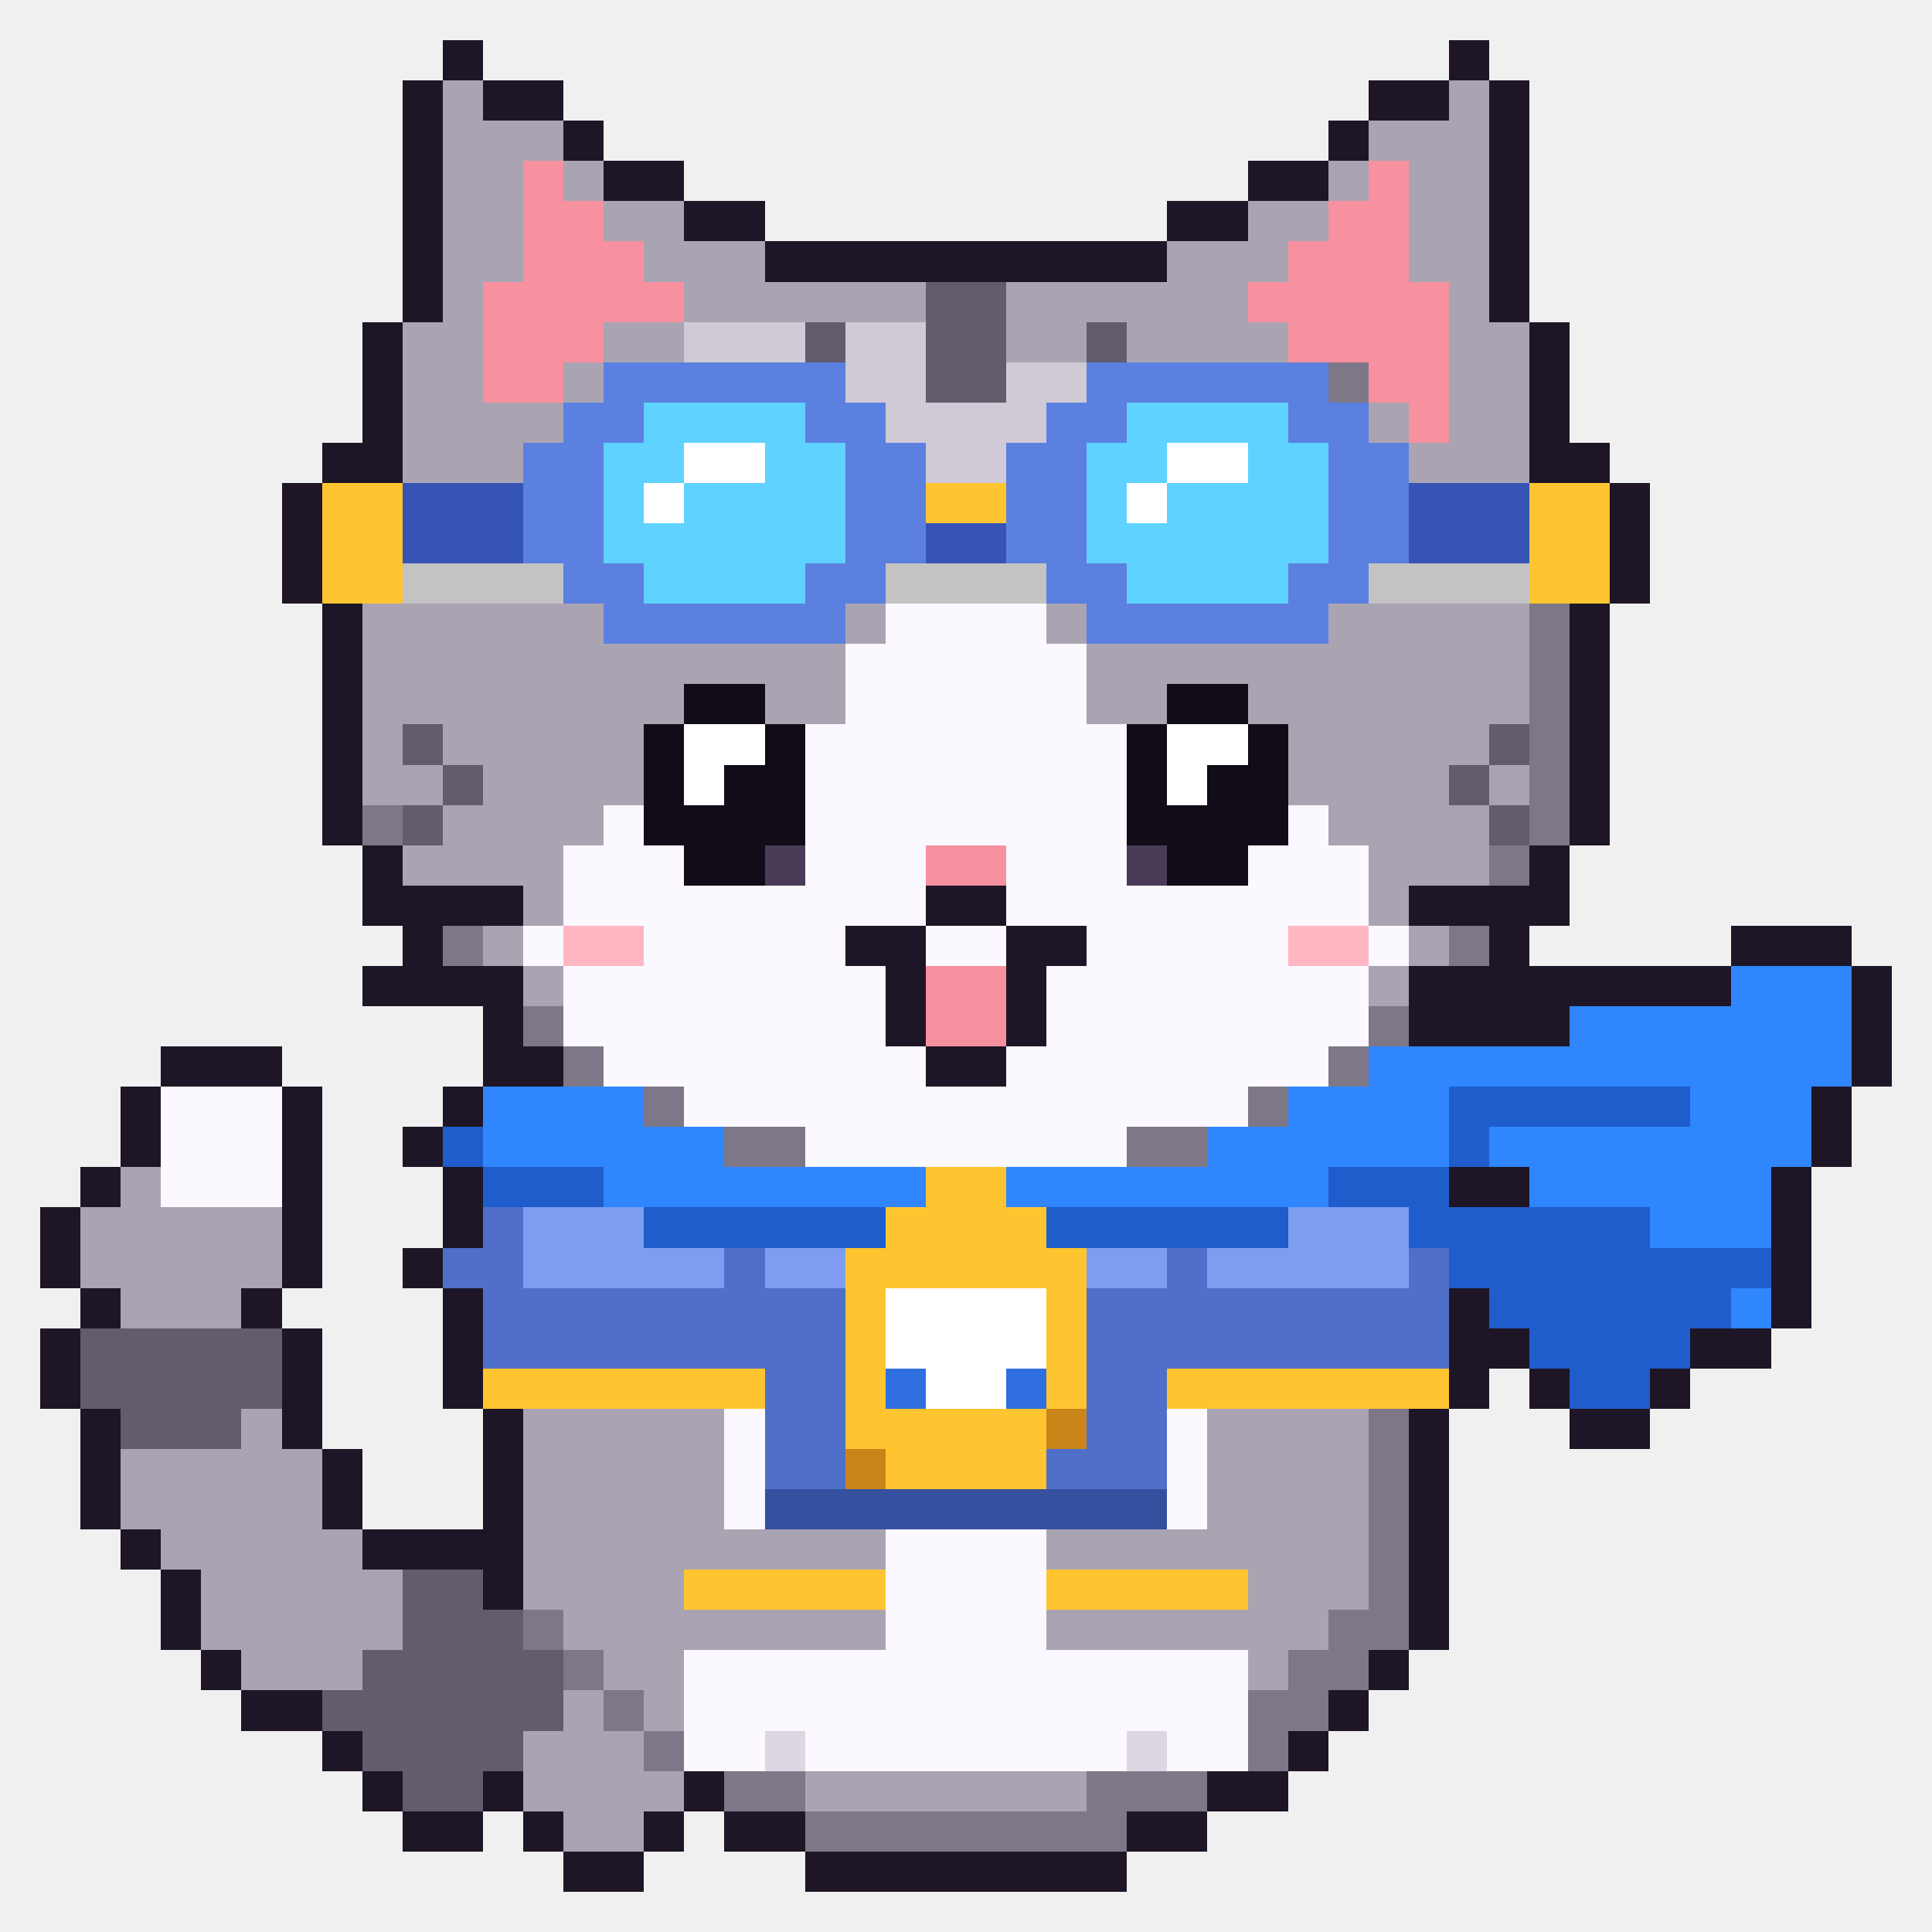
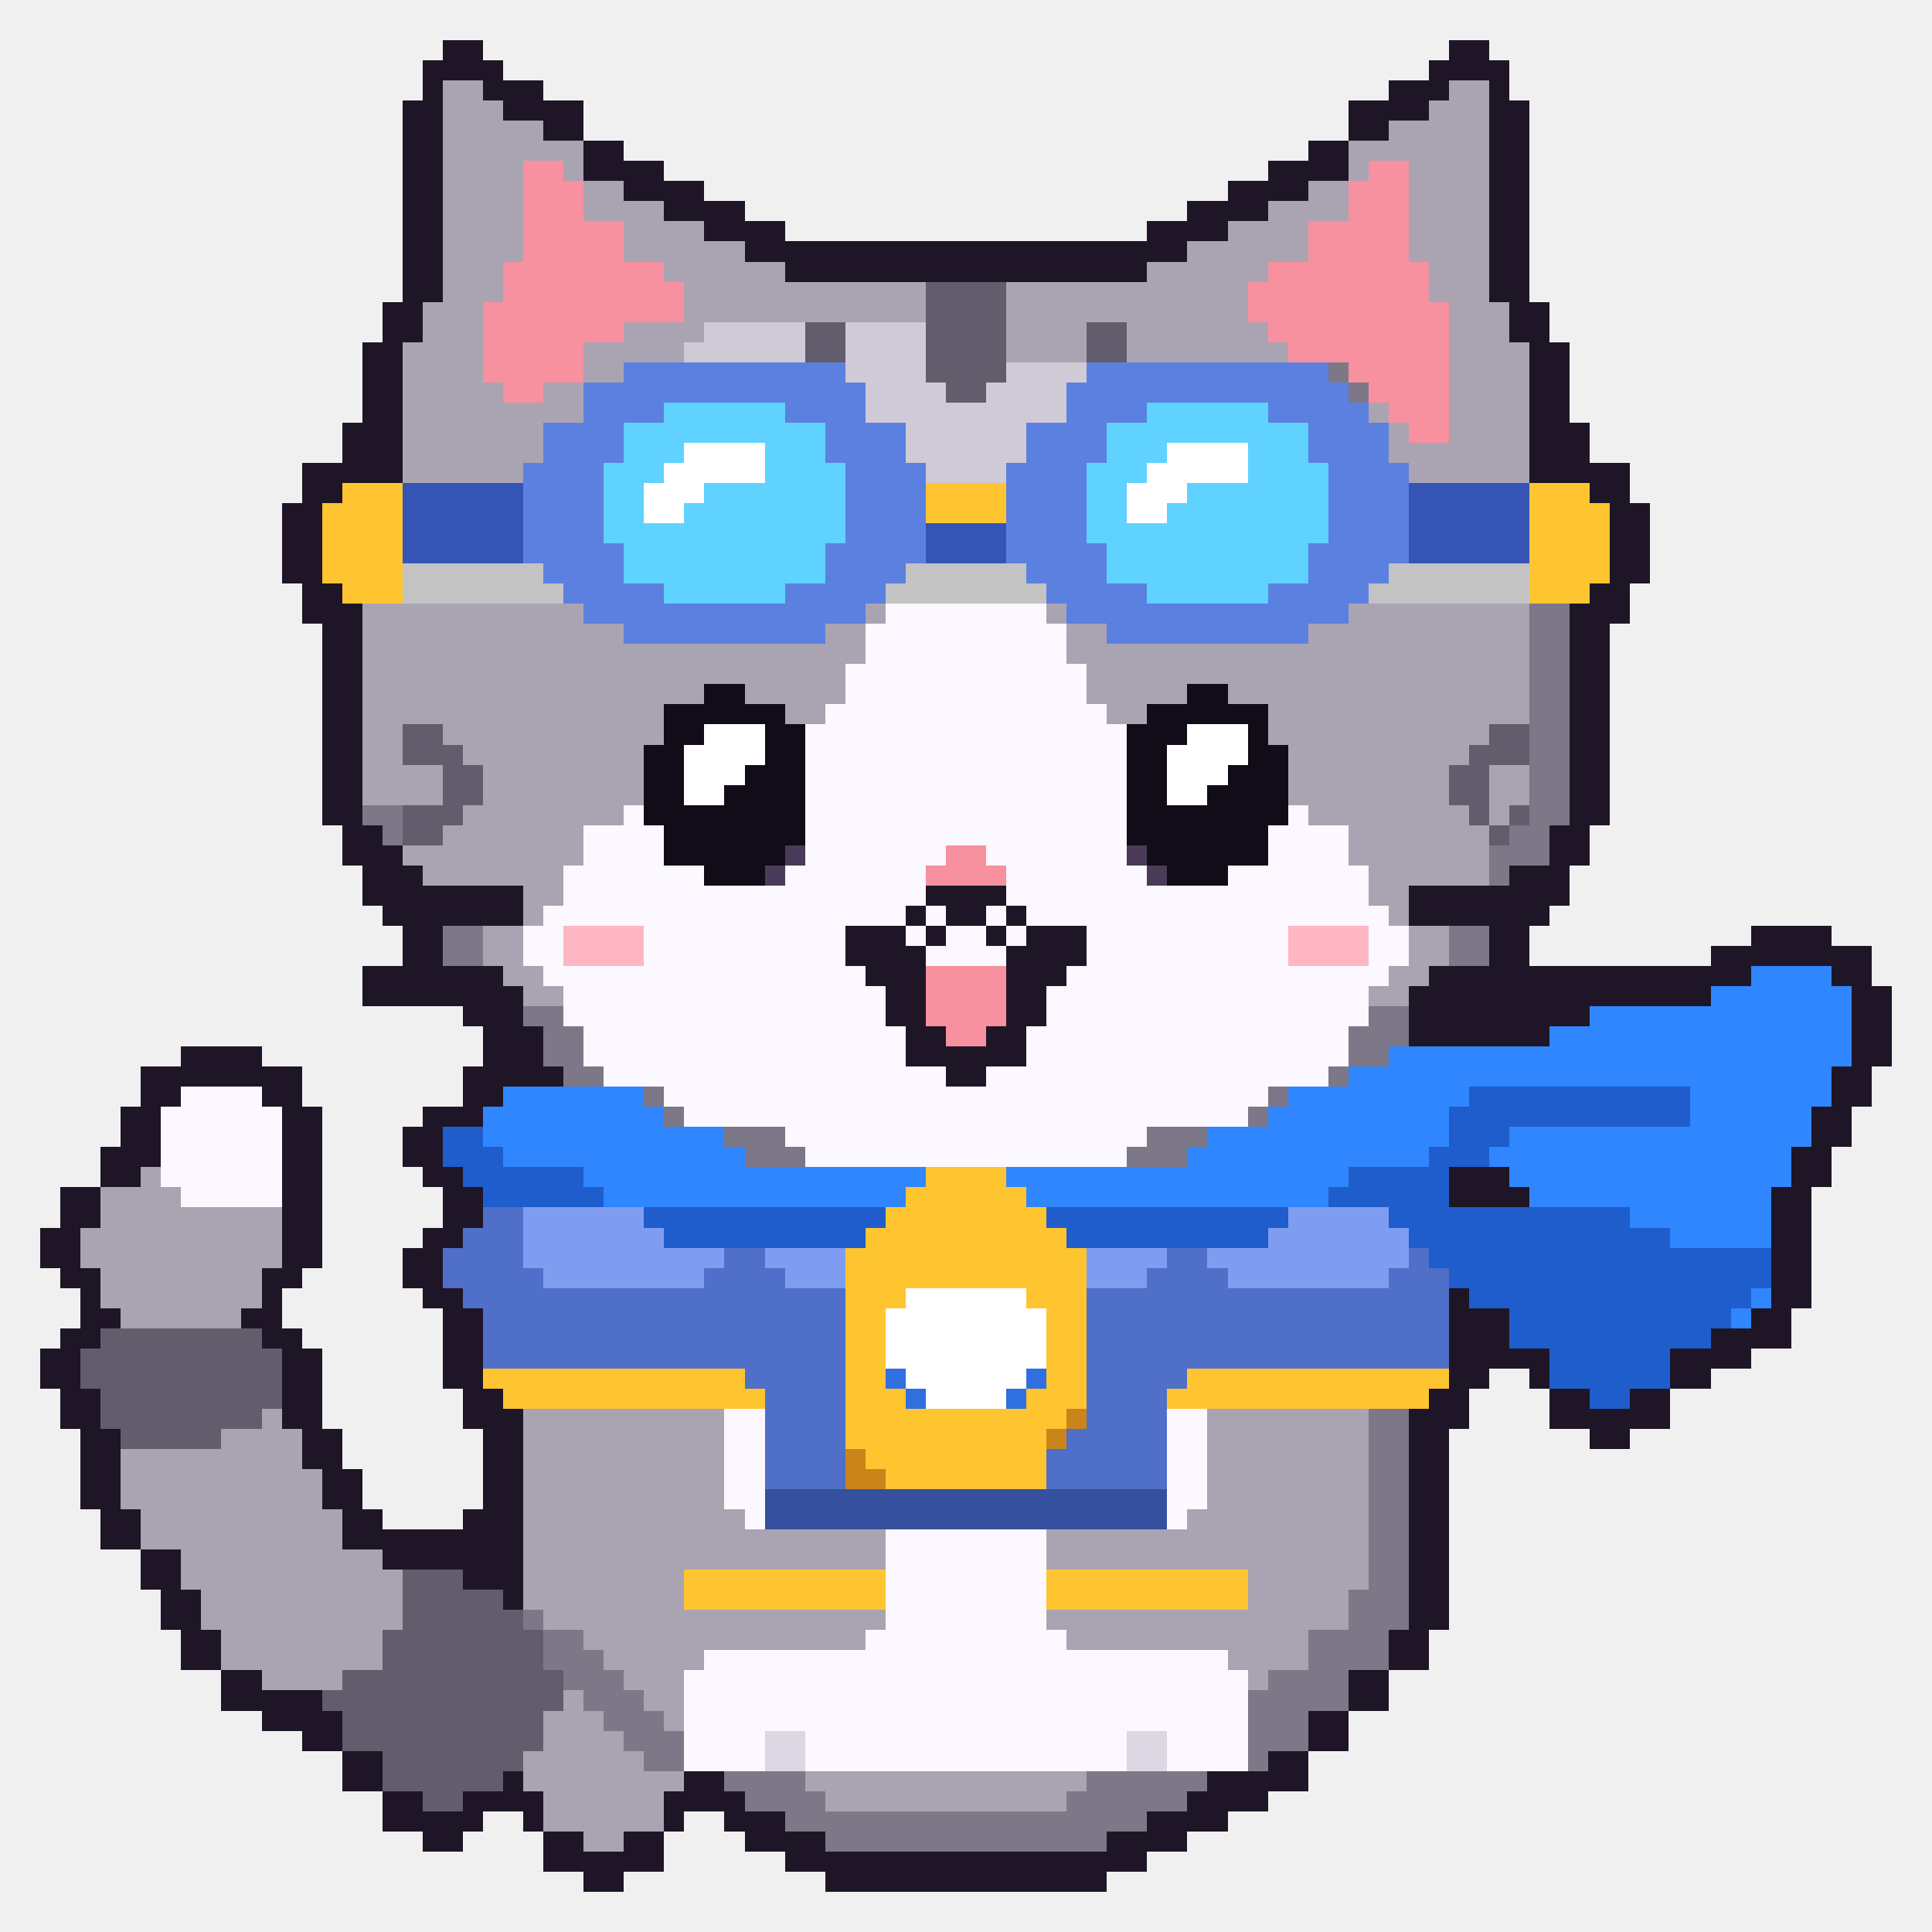
<svg xmlns="http://www.w3.org/2000/svg" width="96" height="96" viewBox="0 0 96 96" shape-rendering="crispEdges">
-   <path fill="#1e1626" d="M22 2h2v2h-2zM72 2h2v2h-2zM20 4h2v2h-2zM24 4h4v2h-4zM68 4h4v2h-4zM74 4h2v2h-2zM20 6h2v2h-2zM28 6h2v2h-2zM66 6h2v2h-2zM74 6h2v2h-2zM20 8h2v2h-2zM30 8h4v2h-4zM62 8h4v2h-4zM74 8h2v2h-2zM20 10h2v2h-2zM34 10h4v2h-4zM58 10h4v2h-4zM74 10h2v2h-2zM20 12h2v2h-2zM38 12h20v2h-20zM74 12h2v2h-2zM20 14h2v2h-2zM74 14h2v2h-2zM18 16h2v2h-2zM76 16h2v2h-2zM18 18h2v2h-2zM76 18h2v2h-2zM18 20h2v2h-2zM76 20h2v2h-2zM16 22h4v2h-4zM76 22h4v2h-4zM14 24h2v2h-2zM80 24h2v2h-2zM14 26h2v2h-2zM80 26h2v2h-2zM14 28h2v2h-2zM80 28h2v2h-2zM16 30h2v2h-2zM78 30h2v2h-2zM16 32h2v2h-2zM78 32h2v2h-2zM16 34h2v2h-2zM78 34h2v2h-2zM16 36h2v2h-2zM78 36h2v2h-2zM16 38h2v2h-2zM78 38h2v2h-2zM16 40h2v2h-2zM78 40h2v2h-2zM18 42h2v2h-2zM76 42h2v2h-2zM18 44h8v2h-8zM46 44h4v2h-4zM70 44h8v2h-8zM20 46h2v2h-2zM42 46h4v2h-4zM50 46h4v2h-4zM74 46h2v2h-2zM86 46h6v2h-6zM18 48h8v2h-8zM44 48h2v2h-2zM50 48h2v2h-2zM70 48h16v2h-16zM92 48h2v2h-2zM24 50h2v2h-2zM44 50h2v2h-2zM50 50h2v2h-2zM70 50h8v2h-8zM92 50h2v2h-2zM8 52h6v2h-6zM24 52h4v2h-4zM46 52h4v2h-4zM92 52h2v2h-2zM6 54h2v2h-2zM14 54h2v2h-2zM22 54h2v2h-2zM90 54h2v2h-2zM6 56h2v2h-2zM14 56h2v2h-2zM20 56h2v2h-2zM90 56h2v2h-2zM4 58h2v2h-2zM14 58h2v2h-2zM22 58h2v2h-2zM72 58h4v2h-4zM88 58h2v2h-2zM2 60h2v2h-2zM14 60h2v2h-2zM22 60h2v2h-2zM88 60h2v2h-2zM2 62h2v2h-2zM14 62h2v2h-2zM20 62h2v2h-2zM88 62h2v2h-2zM4 64h2v2h-2zM12 64h2v2h-2zM22 64h2v2h-2zM72 64h2v2h-2zM88 64h2v2h-2zM2 66h2v2h-2zM14 66h2v2h-2zM22 66h2v2h-2zM72 66h4v2h-4zM84 66h4v2h-4zM2 68h2v2h-2zM14 68h2v2h-2zM22 68h2v2h-2zM72 68h2v2h-2zM76 68h2v2h-2zM82 68h2v2h-2zM4 70h2v2h-2zM14 70h2v2h-2zM24 70h2v2h-2zM70 70h2v2h-2zM78 70h4v2h-4zM4 72h2v2h-2zM16 72h2v2h-2zM24 72h2v2h-2zM70 72h2v2h-2zM4 74h2v2h-2zM16 74h2v2h-2zM24 74h2v2h-2zM70 74h2v2h-2zM6 76h2v2h-2zM18 76h8v2h-8zM70 76h2v2h-2zM8 78h2v2h-2zM24 78h2v2h-2zM70 78h2v2h-2zM8 80h2v2h-2zM70 80h2v2h-2zM10 82h2v2h-2zM68 82h2v2h-2zM12 84h4v2h-4zM66 84h2v2h-2zM16 86h2v2h-2zM64 86h2v2h-2zM18 88h2v2h-2zM24 88h2v2h-2zM34 88h2v2h-2zM60 88h4v2h-4zM20 90h4v2h-4zM26 90h2v2h-2zM32 90h2v2h-2zM36 90h4v2h-4zM56 90h4v2h-4zM28 92h4v2h-4zM40 92h16v2h-16z" />
-   <path fill="#aaa4b2" d="M22 4h2v2h-2zM72 4h2v2h-2zM22 6h6v2h-6zM68 6h6v2h-6zM22 8h4v2h-4zM28 8h2v2h-2zM66 8h2v2h-2zM70 8h4v2h-4zM22 10h4v2h-4zM30 10h4v2h-4zM62 10h4v2h-4zM70 10h4v2h-4zM22 12h4v2h-4zM32 12h6v2h-6zM58 12h6v2h-6zM70 12h4v2h-4zM22 14h2v2h-2zM34 14h12v2h-12zM50 14h12v2h-12zM72 14h2v2h-2zM20 16h4v2h-4zM30 16h4v2h-4zM50 16h4v2h-4zM56 16h8v2h-8zM72 16h4v2h-4zM20 18h4v2h-4zM28 18h2v2h-2zM72 18h4v2h-4zM20 20h8v2h-8zM68 20h2v2h-2zM72 20h4v2h-4zM20 22h6v2h-6zM70 22h6v2h-6zM18 30h12v2h-12zM42 30h2v2h-2zM52 30h2v2h-2zM66 30h10v2h-10zM18 32h24v2h-24zM54 32h22v2h-22zM18 34h16v2h-16zM38 34h4v2h-4zM54 34h4v2h-4zM62 34h14v2h-14zM18 36h2v2h-2zM22 36h10v2h-10zM64 36h10v2h-10zM18 38h4v2h-4zM24 38h8v2h-8zM64 38h8v2h-8zM74 38h2v2h-2zM22 40h8v2h-8zM66 40h8v2h-8zM20 42h8v2h-8zM68 42h6v2h-6zM26 44h2v2h-2zM68 44h2v2h-2zM24 46h2v2h-2zM70 46h2v2h-2zM26 48h2v2h-2zM68 48h2v2h-2zM6 58h2v2h-2zM4 60h10v2h-10zM4 62h10v2h-10zM6 64h6v2h-6zM12 70h2v2h-2zM26 70h10v2h-10zM60 70h8v2h-8zM6 72h10v2h-10zM26 72h10v2h-10zM60 72h8v2h-8zM6 74h10v2h-10zM26 74h10v2h-10zM60 74h8v2h-8zM8 76h10v2h-10zM26 76h18v2h-18zM52 76h16v2h-16zM10 78h10v2h-10zM26 78h8v2h-8zM62 78h6v2h-6zM10 80h10v2h-10zM28 80h16v2h-16zM52 80h14v2h-14zM12 82h6v2h-6zM30 82h4v2h-4zM62 82h2v2h-2zM28 84h2v2h-2zM32 84h2v2h-2zM26 86h6v2h-6zM26 88h8v2h-8zM40 88h14v2h-14zM28 90h4v2h-4z" />
-   <path fill="#f7909f" d="M26 8h2v2h-2zM68 8h2v2h-2zM26 10h4v2h-4zM66 10h4v2h-4zM26 12h6v2h-6zM64 12h6v2h-6zM24 14h10v2h-10zM62 14h10v2h-10zM24 16h6v2h-6zM64 16h8v2h-8zM24 18h4v2h-4zM68 18h4v2h-4zM70 20h2v2h-2zM46 42h4v2h-4zM46 48h4v2h-4zM46 50h4v2h-4z" />
-   <path fill="#625c6c" d="M46 14h4v2h-4zM40 16h2v2h-2zM46 16h4v2h-4zM54 16h2v2h-2zM46 18h4v2h-4zM20 36h2v2h-2zM74 36h2v2h-2zM22 38h2v2h-2zM72 38h2v2h-2zM20 40h2v2h-2zM74 40h2v2h-2zM4 66h10v2h-10zM4 68h10v2h-10zM6 70h6v2h-6zM20 78h4v2h-4zM20 80h6v2h-6zM18 82h10v2h-10zM16 84h12v2h-12zM18 86h8v2h-8zM20 88h4v2h-4z" />
-   <path fill="#cfcad6" d="M34 16h6v2h-6zM42 16h4v2h-4zM42 18h4v2h-4zM50 18h4v2h-4zM44 20h8v2h-8zM46 22h4v2h-4z" />
-   <path fill="#5b80e0" d="M30 18h12v2h-12zM54 18h12v2h-12zM28 20h4v2h-4zM40 20h4v2h-4zM52 20h4v2h-4zM64 20h4v2h-4zM26 22h4v2h-4zM42 22h4v2h-4zM50 22h4v2h-4zM66 22h4v2h-4zM26 24h4v2h-4zM42 24h4v2h-4zM50 24h4v2h-4zM66 24h4v2h-4zM26 26h4v2h-4zM42 26h4v2h-4zM50 26h4v2h-4zM66 26h4v2h-4zM28 28h4v2h-4zM40 28h4v2h-4zM52 28h4v2h-4zM64 28h4v2h-4zM30 30h12v2h-12zM54 30h12v2h-12z" />
-   <path fill="#7d7787" d="M66 18h2v2h-2zM76 30h2v2h-2zM76 32h2v2h-2zM76 34h2v2h-2zM76 36h2v2h-2zM76 38h2v2h-2zM18 40h2v2h-2zM76 40h2v2h-2zM74 42h2v2h-2zM22 46h2v2h-2zM72 46h2v2h-2zM26 50h2v2h-2zM68 50h2v2h-2zM28 52h2v2h-2zM66 52h2v2h-2zM32 54h2v2h-2zM62 54h2v2h-2zM36 56h4v2h-4zM56 56h4v2h-4zM68 70h2v2h-2zM68 72h2v2h-2zM68 74h2v2h-2zM68 76h2v2h-2zM68 78h2v2h-2zM26 80h2v2h-2zM66 80h4v2h-4zM28 82h2v2h-2zM64 82h4v2h-4zM30 84h2v2h-2zM62 84h4v2h-4zM32 86h2v2h-2zM62 86h2v2h-2zM36 88h4v2h-4zM54 88h6v2h-6zM40 90h16v2h-16z" />
-   <path fill="#5fd2ff" d="M32 20h8v2h-8zM56 20h8v2h-8zM30 22h4v2h-4zM38 22h4v2h-4zM54 22h4v2h-4zM62 22h4v2h-4zM30 24h2v2h-2zM34 24h8v2h-8zM54 24h2v2h-2zM58 24h8v2h-8zM30 26h12v2h-12zM54 26h12v2h-12zM32 28h8v2h-8zM56 28h8v2h-8z" />
-   <path fill="#ffffff" d="M34 22h4v2h-4zM58 22h4v2h-4zM32 24h2v2h-2zM56 24h2v2h-2zM34 36h4v2h-4zM58 36h4v2h-4zM34 38h2v2h-2zM58 38h2v2h-2zM44 64h8v2h-8zM44 66h8v2h-8zM46 68h4v2h-4z" />
-   <path fill="#ffc531" d="M16 24h4v2h-4zM46 24h4v2h-4zM76 24h4v2h-4zM16 26h4v2h-4zM76 26h4v2h-4zM16 28h4v2h-4zM76 28h4v2h-4zM46 58h4v2h-4zM44 60h8v2h-8zM42 62h12v2h-12zM42 64h2v2h-2zM52 64h2v2h-2zM42 66h2v2h-2zM52 66h2v2h-2zM24 68h14v2h-14zM42 68h2v2h-2zM52 68h2v2h-2zM58 68h14v2h-14zM42 70h10v2h-10zM44 72h8v2h-8zM34 78h10v2h-10zM52 78h10v2h-10z" />
-   <path fill="#3554b5" d="M20 24h6v2h-6zM70 24h6v2h-6zM20 26h6v2h-6zM46 26h4v2h-4zM70 26h6v2h-6z" />
-   <path fill="#00000030" d="M20 28h8v2h-8zM44 28h8v2h-8zM68 28h8v2h-8z" />
-   <path fill="#fbf8ff" d="M44 30h8v2h-8zM42 32h12v2h-12zM42 34h12v2h-12zM40 36h16v2h-16zM40 38h16v2h-16zM30 40h2v2h-2zM40 40h16v2h-16zM64 40h2v2h-2zM28 42h6v2h-6zM40 42h6v2h-6zM50 42h6v2h-6zM62 42h6v2h-6zM28 44h18v2h-18zM50 44h18v2h-18zM26 46h2v2h-2zM32 46h10v2h-10zM46 46h4v2h-4zM54 46h10v2h-10zM68 46h2v2h-2zM28 48h16v2h-16zM52 48h16v2h-16zM28 50h16v2h-16zM52 50h16v2h-16zM30 52h16v2h-16zM50 52h16v2h-16zM8 54h6v2h-6zM34 54h28v2h-28zM8 56h6v2h-6zM40 56h16v2h-16zM8 58h6v2h-6zM36 70h2v2h-2zM58 70h2v2h-2zM36 72h2v2h-2zM58 72h2v2h-2zM36 74h2v2h-2zM58 74h2v2h-2zM44 76h8v2h-8zM44 78h8v2h-8zM44 80h8v2h-8zM34 82h28v2h-28zM34 84h28v2h-28zM34 86h4v2h-4zM40 86h16v2h-16zM58 86h4v2h-4z" />
-   <path fill="#120c18" d="M34 34h4v2h-4zM58 34h4v2h-4zM32 36h2v2h-2zM38 36h2v2h-2zM56 36h2v2h-2zM62 36h2v2h-2zM32 38h2v2h-2zM36 38h4v2h-4zM56 38h2v2h-2zM60 38h4v2h-4zM32 40h8v2h-8zM56 40h8v2h-8zM34 42h4v2h-4zM58 42h4v2h-4z" />
-   <path fill="#4a3b58" d="M38 42h2v2h-2zM56 42h2v2h-2z" />
-   <path fill="#ffb6c3" d="M28 46h4v2h-4zM64 46h4v2h-4z" />
-   <path fill="#2f86ff" d="M86 48h6v2h-6zM78 50h14v2h-14zM68 52h24v2h-24zM24 54h8v2h-8zM64 54h8v2h-8zM84 54h6v2h-6zM24 56h12v2h-12zM60 56h12v2h-12zM74 56h16v2h-16zM30 58h16v2h-16zM50 58h16v2h-16zM76 58h12v2h-12zM82 60h6v2h-6zM86 64h2v2h-2z" />
-   <path fill="#1f5ccc" d="M72 54h12v2h-12zM22 56h2v2h-2zM72 56h2v2h-2zM24 58h6v2h-6zM66 58h6v2h-6zM32 60h12v2h-12zM52 60h12v2h-12zM70 60h12v2h-12zM72 62h16v2h-16zM74 64h12v2h-12zM76 66h8v2h-8zM78 68h4v2h-4z" />
-   <path fill="#4f6fc8" d="M24 60h2v2h-2zM22 62h4v2h-4zM36 62h2v2h-2zM58 62h2v2h-2zM70 62h2v2h-2zM24 64h18v2h-18zM54 64h18v2h-18zM24 66h18v2h-18zM54 66h18v2h-18zM38 68h4v2h-4zM54 68h4v2h-4zM38 70h4v2h-4zM54 70h4v2h-4zM38 72h4v2h-4zM52 72h6v2h-6z" />
-   <path fill="#7f9df0" d="M26 60h6v2h-6zM64 60h6v2h-6zM26 62h10v2h-10zM38 62h4v2h-4zM54 62h4v2h-4zM60 62h10v2h-10z" />
-   <path fill="#2f6fe0" d="M44 68h2v2h-2zM50 68h2v2h-2z" />
-   <path fill="#c9851a" d="M52 70h2v2h-2zM42 72h2v2h-2z" />
-   <path fill="#34509e" d="M38 74h20v2h-20z" />
-   <path fill="#dcd7e2" d="M38 86h2v2h-2zM56 86h2v2h-2z" />
+   <path fill="#1e1626" d="M22 2h2v1h-2zM72 2h2v1h-2zM21 3h4v1h-4zM71 3h4v1h-4zM21 4h1v1h-1zM24 4h3v1h-3zM69 4h3v1h-3zM74 4h1v1h-1zM20 5h2v1h-2zM25 5h4v1h-4zM67 5h4v1h-4zM74 5h2v1h-2zM20 6h2v1h-2zM27 6h2v1h-2zM67 6h2v1h-2zM74 6h2v1h-2zM20 7h2v1h-2zM29 7h2v1h-2zM65 7h2v1h-2zM74 7h2v1h-2zM20 8h2v1h-2zM29 8h4v1h-4zM63 8h4v1h-4zM74 8h2v1h-2zM20 9h2v1h-2zM31 9h4v1h-4zM61 9h4v1h-4zM74 9h2v1h-2zM20 10h2v1h-2zM33 10h4v1h-4zM59 10h4v1h-4zM74 10h2v1h-2zM20 11h2v1h-2zM35 11h4v1h-4zM57 11h4v1h-4zM74 11h2v1h-2zM20 12h2v1h-2zM37 12h22v1h-22zM74 12h2v1h-2zM20 13h2v1h-2zM39 13h18v1h-18zM74 13h2v1h-2zM20 14h2v1h-2zM74 14h2v1h-2zM19 15h2v1h-2zM75 15h2v1h-2zM19 16h2v1h-2zM75 16h2v1h-2zM18 17h2v1h-2zM76 17h2v1h-2zM18 18h2v1h-2zM76 18h2v1h-2zM18 19h2v1h-2zM76 19h2v1h-2zM18 20h2v1h-2zM76 20h2v1h-2zM17 21h3v1h-3zM76 21h3v1h-3zM17 22h3v1h-3zM76 22h3v1h-3zM15 23h5v1h-5zM76 23h5v1h-5zM15 24h2v1h-2zM79 24h2v1h-2zM14 25h2v1h-2zM80 25h2v1h-2zM14 26h2v1h-2zM80 26h2v1h-2zM14 27h2v1h-2zM80 27h2v1h-2zM14 28h2v1h-2zM80 28h2v1h-2zM15 29h2v1h-2zM79 29h2v1h-2zM15 30h3v1h-3zM78 30h3v1h-3zM16 31h2v1h-2zM78 31h2v1h-2zM16 32h2v1h-2zM78 32h2v1h-2zM16 33h2v1h-2zM78 33h2v1h-2zM16 34h2v1h-2zM78 34h2v1h-2zM16 35h2v1h-2zM78 35h2v1h-2zM16 36h2v1h-2zM78 36h2v1h-2zM16 37h2v1h-2zM78 37h2v1h-2zM16 38h2v1h-2zM78 38h2v1h-2zM16 39h2v1h-2zM78 39h2v1h-2zM16 40h2v1h-2zM78 40h2v1h-2zM17 41h2v1h-2zM77 41h2v1h-2zM17 42h3v1h-3zM77 42h2v1h-2zM18 43h3v1h-3zM75 43h3v1h-3zM18 44h8v1h-8zM46 44h4v1h-4zM70 44h8v1h-8zM19 45h7v1h-7zM45 45h1v1h-1zM47 45h2v1h-2zM50 45h1v1h-1zM70 45h7v1h-7zM20 46h2v1h-2zM42 46h3v1h-3zM46 46h1v1h-1zM49 46h1v1h-1zM51 46h3v1h-3zM74 46h2v1h-2zM87 46h4v1h-4zM20 47h2v1h-2zM42 47h4v1h-4zM50 47h4v1h-4zM74 47h2v1h-2zM85 47h8v1h-8zM18 48h7v1h-7zM43 48h3v1h-3zM50 48h3v1h-3zM71 48h16v1h-16zM91 48h2v1h-2zM18 49h8v1h-8zM44 49h2v1h-2zM50 49h2v1h-2zM70 49h15v1h-15zM92 49h2v1h-2zM23 50h3v1h-3zM44 50h2v1h-2zM50 50h2v1h-2zM70 50h9v1h-9zM92 50h2v1h-2zM24 51h3v1h-3zM45 51h2v1h-2zM49 51h2v1h-2zM70 51h7v1h-7zM92 51h2v1h-2zM9 52h4v1h-4zM24 52h3v1h-3zM45 52h6v1h-6zM92 52h2v1h-2zM7 53h8v1h-8zM23 53h5v1h-5zM47 53h2v1h-2zM91 53h2v1h-2zM7 54h2v1h-2zM13 54h2v1h-2zM23 54h2v1h-2zM91 54h2v1h-2zM6 55h2v1h-2zM14 55h2v1h-2zM21 55h3v1h-3zM90 55h2v1h-2zM6 56h2v1h-2zM14 56h2v1h-2zM20 56h2v1h-2zM90 56h2v1h-2zM5 57h3v1h-3zM14 57h2v1h-2zM20 57h2v1h-2zM89 57h2v1h-2zM5 58h2v1h-2zM14 58h2v1h-2zM21 58h2v1h-2zM72 58h3v1h-3zM89 58h2v1h-2zM3 59h2v1h-2zM14 59h2v1h-2zM22 59h2v1h-2zM72 59h4v1h-4zM88 59h2v1h-2zM3 60h2v1h-2zM14 60h2v1h-2zM22 60h2v1h-2zM88 60h2v1h-2zM2 61h2v1h-2zM14 61h2v1h-2zM21 61h2v1h-2zM88 61h2v1h-2zM2 62h2v1h-2zM14 62h2v1h-2zM20 62h2v1h-2zM88 62h2v1h-2zM3 63h2v1h-2zM13 63h2v1h-2zM20 63h2v1h-2zM88 63h2v1h-2zM4 64h1v1h-1zM13 64h1v1h-1zM21 64h2v1h-2zM72 64h1v1h-1zM88 64h2v1h-2zM4 65h2v1h-2zM12 65h2v1h-2zM22 65h2v1h-2zM72 65h3v1h-3zM87 65h2v1h-2zM3 66h2v1h-2zM13 66h2v1h-2zM22 66h2v1h-2zM72 66h3v1h-3zM85 66h4v1h-4zM2 67h2v1h-2zM14 67h2v1h-2zM22 67h2v1h-2zM72 67h5v1h-5zM83 67h4v1h-4zM2 68h2v1h-2zM14 68h2v1h-2zM22 68h2v1h-2zM72 68h2v1h-2zM76 68h1v1h-1zM83 68h2v1h-2zM3 69h2v1h-2zM14 69h2v1h-2zM23 69h2v1h-2zM71 69h2v1h-2zM77 69h2v1h-2zM81 69h2v1h-2zM3 70h2v1h-2zM14 70h2v1h-2zM23 70h3v1h-3zM70 70h3v1h-3zM77 70h6v1h-6zM4 71h2v1h-2zM15 71h2v1h-2zM24 71h2v1h-2zM70 71h2v1h-2zM79 71h2v1h-2zM4 72h2v1h-2zM15 72h2v1h-2zM24 72h2v1h-2zM70 72h2v1h-2zM4 73h2v1h-2zM16 73h2v1h-2zM24 73h2v1h-2zM70 73h2v1h-2zM4 74h2v1h-2zM16 74h2v1h-2zM24 74h2v1h-2zM70 74h2v1h-2zM5 75h2v1h-2zM17 75h2v1h-2zM23 75h3v1h-3zM70 75h2v1h-2zM5 76h2v1h-2zM17 76h9v1h-9zM70 76h2v1h-2zM7 77h2v1h-2zM19 77h7v1h-7zM70 77h2v1h-2zM7 78h2v1h-2zM23 78h3v1h-3zM70 78h2v1h-2zM8 79h2v1h-2zM25 79h1v1h-1zM70 79h2v1h-2zM8 80h2v1h-2zM70 80h2v1h-2zM9 81h2v1h-2zM69 81h2v1h-2zM9 82h2v1h-2zM69 82h2v1h-2zM11 83h2v1h-2zM67 83h2v1h-2zM11 84h5v1h-5zM67 84h2v1h-2zM13 85h4v1h-4zM65 85h2v1h-2zM15 86h2v1h-2zM65 86h2v1h-2zM17 87h2v1h-2zM63 87h2v1h-2zM17 88h2v1h-2zM25 88h1v1h-1zM34 88h2v1h-2zM60 88h5v1h-5zM19 89h2v1h-2zM23 89h4v1h-4zM33 89h4v1h-4zM59 89h4v1h-4zM19 90h5v1h-5zM26 90h1v1h-1zM33 90h1v1h-1zM36 90h3v1h-3zM57 90h4v1h-4zM21 91h2v1h-2zM27 91h2v1h-2zM31 91h2v1h-2zM37 91h4v1h-4zM55 91h4v1h-4zM27 92h6v1h-6zM39 92h18v1h-18zM29 93h2v1h-2zM41 93h14v1h-14z" />
+   <path fill="#aaa4b2" d="M22 4h2v1h-2zM72 4h2v1h-2zM22 5h3v1h-3zM71 5h3v1h-3zM22 6h5v1h-5zM69 6h5v1h-5zM22 7h7v1h-7zM67 7h7v1h-7zM22 8h4v1h-4zM28 8h1v1h-1zM67 8h1v1h-1zM70 8h4v1h-4zM22 9h4v1h-4zM29 9h2v1h-2zM65 9h2v1h-2zM70 9h4v1h-4zM22 10h4v1h-4zM29 10h4v1h-4zM63 10h4v1h-4zM70 10h4v1h-4zM22 11h4v1h-4zM31 11h4v1h-4zM61 11h4v1h-4zM70 11h4v1h-4zM22 12h4v1h-4zM31 12h6v1h-6zM59 12h6v1h-6zM70 12h4v1h-4zM22 13h3v1h-3zM33 13h6v1h-6zM57 13h6v1h-6zM71 13h3v1h-3zM22 14h3v1h-3zM34 14h12v1h-12zM50 14h12v1h-12zM71 14h3v1h-3zM21 15h3v1h-3zM34 15h12v1h-12zM50 15h12v1h-12zM72 15h3v1h-3zM21 16h3v1h-3zM31 16h4v1h-4zM50 16h4v1h-4zM56 16h7v1h-7zM72 16h3v1h-3zM20 17h4v1h-4zM29 17h5v1h-5zM50 17h4v1h-4zM56 17h8v1h-8zM72 17h4v1h-4zM20 18h4v1h-4zM29 18h2v1h-2zM72 18h4v1h-4zM20 19h5v1h-5zM27 19h2v1h-2zM72 19h4v1h-4zM20 20h9v1h-9zM68 20h1v1h-1zM72 20h4v1h-4zM20 21h7v1h-7zM69 21h1v1h-1zM72 21h4v1h-4zM20 22h7v1h-7zM69 22h7v1h-7zM20 23h6v1h-6zM70 23h6v1h-6zM18 30h11v1h-11zM43 30h1v1h-1zM52 30h1v1h-1zM67 30h9v1h-9zM18 31h13v1h-13zM41 31h2v1h-2zM53 31h2v1h-2zM65 31h11v1h-11zM18 32h25v1h-25zM53 32h23v1h-23zM18 33h24v1h-24zM54 33h22v1h-22zM18 34h17v1h-17zM37 34h5v1h-5zM54 34h5v1h-5zM61 34h15v1h-15zM18 35h15v1h-15zM39 35h2v1h-2zM55 35h2v1h-2zM63 35h13v1h-13zM18 36h2v1h-2zM22 36h11v1h-11zM63 36h11v1h-11zM18 37h2v1h-2zM23 37h9v1h-9zM64 37h9v1h-9zM18 38h4v1h-4zM24 38h8v1h-8zM64 38h8v1h-8zM74 38h2v1h-2zM18 39h4v1h-4zM24 39h8v1h-8zM64 39h8v1h-8zM74 39h2v1h-2zM23 40h8v1h-8zM65 40h8v1h-8zM74 40h1v1h-1zM22 41h7v1h-7zM67 41h7v1h-7zM20 42h9v1h-9zM67 42h7v1h-7zM21 43h7v1h-7zM68 43h6v1h-6zM26 44h2v1h-2zM68 44h2v1h-2zM26 45h1v1h-1zM69 45h1v1h-1zM24 46h2v1h-2zM70 46h2v1h-2zM24 47h2v1h-2zM70 47h2v1h-2zM25 48h2v1h-2zM69 48h2v1h-2zM26 49h2v1h-2zM68 49h2v1h-2zM7 58h1v1h-1zM5 59h4v1h-4zM5 60h9v1h-9zM4 61h10v1h-10zM4 62h10v1h-10zM5 63h8v1h-8zM5 64h8v1h-8zM6 65h6v1h-6zM13 70h1v1h-1zM26 70h10v1h-10zM60 70h8v1h-8zM11 71h4v1h-4zM26 71h10v1h-10zM60 71h8v1h-8zM6 72h9v1h-9zM26 72h10v1h-10zM60 72h8v1h-8zM6 73h10v1h-10zM26 73h10v1h-10zM60 73h8v1h-8zM6 74h10v1h-10zM26 74h10v1h-10zM60 74h8v1h-8zM7 75h10v1h-10zM26 75h11v1h-11zM59 75h9v1h-9zM7 76h10v1h-10zM26 76h18v1h-18zM52 76h16v1h-16zM9 77h10v1h-10zM26 77h18v1h-18zM52 77h16v1h-16zM9 78h11v1h-11zM26 78h8v1h-8zM62 78h6v1h-6zM10 79h10v1h-10zM26 79h8v1h-8zM62 79h5v1h-5zM10 80h10v1h-10zM27 80h17v1h-17zM52 80h15v1h-15zM11 81h8v1h-8zM29 81h14v1h-14zM53 81h12v1h-12zM11 82h8v1h-8zM30 82h5v1h-5zM61 82h4v1h-4zM13 83h4v1h-4zM31 83h3v1h-3zM62 83h1v1h-1zM28 84h1v1h-1zM32 84h2v1h-2zM27 85h3v1h-3zM33 85h1v1h-1zM27 86h4v1h-4zM26 87h6v1h-6zM26 88h8v1h-8zM40 88h14v1h-14zM27 89h6v1h-6zM41 89h12v1h-12zM27 90h6v1h-6zM29 91h2v1h-2z" />
+   <path fill="#f7909f" d="M26 8h2v1h-2zM68 8h2v1h-2zM26 9h3v1h-3zM67 9h3v1h-3zM26 10h3v1h-3zM67 10h3v1h-3zM26 11h5v1h-5zM65 11h5v1h-5zM26 12h5v1h-5zM65 12h5v1h-5zM25 13h8v1h-8zM63 13h8v1h-8zM25 14h9v1h-9zM62 14h9v1h-9zM24 15h10v1h-10zM62 15h10v1h-10zM24 16h7v1h-7zM63 16h9v1h-9zM24 17h5v1h-5zM64 17h8v1h-8zM24 18h5v1h-5zM67 18h5v1h-5zM25 19h2v1h-2zM68 19h4v1h-4zM69 20h3v1h-3zM70 21h2v1h-2zM47 42h2v1h-2zM46 43h4v1h-4zM46 48h4v1h-4zM46 49h4v1h-4zM46 50h4v1h-4zM47 51h2v1h-2z" />
+   <path fill="#625c6c" d="M46 14h4v1h-4zM46 15h4v1h-4zM40 16h2v1h-2zM46 16h4v1h-4zM54 16h2v1h-2zM40 17h2v1h-2zM46 17h4v1h-4zM54 17h2v1h-2zM46 18h4v1h-4zM47 19h2v1h-2zM20 36h2v1h-2zM74 36h2v1h-2zM20 37h3v1h-3zM73 37h3v1h-3zM22 38h2v1h-2zM72 38h2v1h-2zM22 39h2v1h-2zM72 39h2v1h-2zM20 40h3v1h-3zM73 40h1v1h-1zM75 40h1v1h-1zM20 41h2v1h-2zM74 41h1v1h-1zM5 66h8v1h-8zM4 67h10v1h-10zM4 68h10v1h-10zM5 69h9v1h-9zM5 70h8v1h-8zM6 71h5v1h-5zM20 78h3v1h-3zM20 79h5v1h-5zM20 80h6v1h-6zM19 81h8v1h-8zM19 82h8v1h-8zM17 83h11v1h-11zM16 84h12v1h-12zM17 85h10v1h-10zM17 86h10v1h-10zM19 87h7v1h-7zM19 88h6v1h-6zM21 89h2v1h-2z" />
+   <path fill="#cfcad6" d="M35 16h5v1h-5zM42 16h4v1h-4zM34 17h6v1h-6zM42 17h4v1h-4zM42 18h4v1h-4zM50 18h4v1h-4zM43 19h4v1h-4zM49 19h4v1h-4zM43 20h10v1h-10zM45 21h6v1h-6zM45 22h6v1h-6zM46 23h4v1h-4z" />
+   <path fill="#5b80e0" d="M31 18h11v1h-11zM54 18h12v1h-12zM29 19h14v1h-14zM53 19h14v1h-14zM29 20h4v1h-4zM39 20h4v1h-4zM53 20h4v1h-4zM63 20h5v1h-5zM27 21h4v1h-4zM41 21h4v1h-4zM51 21h4v1h-4zM65 21h4v1h-4zM27 22h4v1h-4zM41 22h4v1h-4zM51 22h4v1h-4zM65 22h4v1h-4zM26 23h4v1h-4zM42 23h4v1h-4zM50 23h4v1h-4zM66 23h4v1h-4zM26 24h4v1h-4zM42 24h4v1h-4zM50 24h4v1h-4zM66 24h4v1h-4zM26 25h4v1h-4zM42 25h4v1h-4zM50 25h4v1h-4zM66 25h4v1h-4zM26 26h4v1h-4zM42 26h4v1h-4zM50 26h4v1h-4zM66 26h4v1h-4zM26 27h5v1h-5zM41 27h5v1h-5zM50 27h5v1h-5zM65 27h5v1h-5zM27 28h4v1h-4zM41 28h4v1h-4zM51 28h4v1h-4zM65 28h4v1h-4zM28 29h5v1h-5zM39 29h5v1h-5zM52 29h5v1h-5zM63 29h5v1h-5zM29 30h14v1h-14zM53 30h14v1h-14zM31 31h10v1h-10zM55 31h10v1h-10z" />
+   <path fill="#7d7787" d="M66 18h1v1h-1zM67 19h1v1h-1zM76 30h2v1h-2zM76 31h2v1h-2zM76 32h2v1h-2zM76 33h2v1h-2zM76 34h2v1h-2zM76 35h2v1h-2zM76 36h2v1h-2zM76 37h2v1h-2zM76 38h2v1h-2zM76 39h2v1h-2zM18 40h2v1h-2zM76 40h2v1h-2zM19 41h1v1h-1zM75 41h2v1h-2zM74 42h3v1h-3zM74 43h1v1h-1zM22 46h2v1h-2zM72 46h2v1h-2zM22 47h2v1h-2zM72 47h2v1h-2zM26 50h2v1h-2zM68 50h2v1h-2zM27 51h2v1h-2zM67 51h3v1h-3zM27 52h2v1h-2zM67 52h2v1h-2zM28 53h2v1h-2zM66 53h1v1h-1zM32 54h1v1h-1zM63 54h1v1h-1zM33 55h1v1h-1zM62 55h1v1h-1zM36 56h3v1h-3zM57 56h3v1h-3zM37 57h3v1h-3zM56 57h3v1h-3zM68 70h2v1h-2zM68 71h2v1h-2zM68 72h2v1h-2zM68 73h2v1h-2zM68 74h2v1h-2zM68 75h2v1h-2zM68 76h2v1h-2zM68 77h2v1h-2zM68 78h2v1h-2zM67 79h3v1h-3zM26 80h1v1h-1zM67 80h3v1h-3zM27 81h2v1h-2zM65 81h4v1h-4zM27 82h3v1h-3zM65 82h4v1h-4zM28 83h3v1h-3zM63 83h4v1h-4zM29 84h3v1h-3zM62 84h5v1h-5zM30 85h3v1h-3zM62 85h3v1h-3zM31 86h3v1h-3zM62 86h3v1h-3zM32 87h2v1h-2zM62 87h1v1h-1zM36 88h4v1h-4zM54 88h6v1h-6zM37 89h4v1h-4zM53 89h6v1h-6zM39 90h18v1h-18zM41 91h14v1h-14z" />
+   <path fill="#5fd2ff" d="M33 20h6v1h-6zM57 20h6v1h-6zM31 21h10v1h-10zM55 21h10v1h-10zM31 22h3v1h-3zM38 22h3v1h-3zM55 22h3v1h-3zM62 22h3v1h-3zM30 23h3v1h-3zM38 23h4v1h-4zM54 23h3v1h-3zM62 23h4v1h-4zM30 24h2v1h-2zM35 24h7v1h-7zM54 24h2v1h-2zM59 24h7v1h-7zM30 25h2v1h-2zM34 25h8v1h-8zM54 25h2v1h-2zM58 25h8v1h-8zM30 26h12v1h-12zM54 26h12v1h-12zM31 27h10v1h-10zM55 27h10v1h-10zM31 28h10v1h-10zM55 28h10v1h-10zM33 29h6v1h-6zM57 29h6v1h-6z" />
+   <path fill="#ffffff" d="M34 22h4v1h-4zM58 22h4v1h-4zM33 23h5v1h-5zM57 23h5v1h-5zM32 24h3v1h-3zM56 24h3v1h-3zM32 25h2v1h-2zM56 25h2v1h-2zM35 36h3v1h-3zM59 36h3v1h-3zM34 37h4v1h-4zM58 37h4v1h-4zM34 38h3v1h-3zM58 38h3v1h-3zM34 39h2v1h-2zM58 39h2v1h-2zM45 64h6v1h-6zM44 65h8v1h-8zM44 66h8v1h-8zM44 67h8v1h-8zM45 68h6v1h-6zM46 69h4v1h-4z" />
+   <path fill="#ffc531" d="M17 24h3v1h-3zM46 24h4v1h-4zM76 24h3v1h-3zM16 25h4v1h-4zM46 25h4v1h-4zM76 25h4v1h-4zM16 26h4v1h-4zM76 26h4v1h-4zM16 27h4v1h-4zM76 27h4v1h-4zM16 28h4v1h-4zM76 28h4v1h-4zM17 29h3v1h-3zM76 29h3v1h-3zM46 58h4v1h-4zM45 59h6v1h-6zM44 60h8v1h-8zM43 61h10v1h-10zM42 62h12v1h-12zM42 63h12v1h-12zM42 64h3v1h-3zM51 64h3v1h-3zM42 65h2v1h-2zM52 65h2v1h-2zM42 66h2v1h-2zM52 66h2v1h-2zM42 67h2v1h-2zM52 67h2v1h-2zM24 68h13v1h-13zM42 68h2v1h-2zM52 68h2v1h-2zM59 68h13v1h-13zM25 69h13v1h-13zM42 69h3v1h-3zM51 69h3v1h-3zM58 69h13v1h-13zM42 70h11v1h-11zM42 71h10v1h-10zM43 72h9v1h-9zM44 73h8v1h-8zM34 78h10v1h-10zM52 78h10v1h-10zM34 79h10v1h-10zM52 79h10v1h-10z" />
+   <path fill="#3554b5" d="M20 24h6v1h-6zM70 24h6v1h-6zM20 25h6v1h-6zM70 25h6v1h-6zM20 26h6v1h-6zM46 26h4v1h-4zM70 26h6v1h-6zM20 27h6v1h-6zM46 27h4v1h-4zM70 27h6v1h-6z" />
+   <path fill="#00000030" d="M20 28h7v1h-7zM45 28h6v1h-6zM69 28h7v1h-7zM20 29h8v1h-8zM44 29h8v1h-8zM68 29h8v1h-8z" />
+   <path fill="#fbf8ff" d="M44 30h8v1h-8zM43 31h10v1h-10zM43 32h10v1h-10zM42 33h12v1h-12zM42 34h12v1h-12zM41 35h14v1h-14zM40 36h16v1h-16zM40 37h16v1h-16zM40 38h16v1h-16zM40 39h16v1h-16zM31 40h1v1h-1zM40 40h16v1h-16zM64 40h1v1h-1zM29 41h4v1h-4zM40 41h16v1h-16zM63 41h4v1h-4zM29 42h4v1h-4zM40 42h7v1h-7zM49 42h7v1h-7zM63 42h4v1h-4zM28 43h7v1h-7zM39 43h7v1h-7zM50 43h7v1h-7zM61 43h7v1h-7zM28 44h18v1h-18zM50 44h18v1h-18zM27 45h18v1h-18zM46 45h1v1h-1zM49 45h1v1h-1zM51 45h18v1h-18zM26 46h2v1h-2zM32 46h10v1h-10zM45 46h1v1h-1zM47 46h2v1h-2zM50 46h1v1h-1zM54 46h10v1h-10zM68 46h2v1h-2zM26 47h2v1h-2zM32 47h10v1h-10zM46 47h4v1h-4zM54 47h10v1h-10zM68 47h2v1h-2zM27 48h16v1h-16zM53 48h16v1h-16zM28 49h16v1h-16zM52 49h16v1h-16zM28 50h16v1h-16zM52 50h16v1h-16zM29 51h16v1h-16zM51 51h16v1h-16zM29 52h16v1h-16zM51 52h16v1h-16zM30 53h17v1h-17zM49 53h17v1h-17zM9 54h4v1h-4zM33 54h30v1h-30zM8 55h6v1h-6zM34 55h28v1h-28zM8 56h6v1h-6zM39 56h18v1h-18zM8 57h6v1h-6zM40 57h16v1h-16zM8 58h6v1h-6zM9 59h5v1h-5zM36 70h2v1h-2zM58 70h2v1h-2zM36 71h2v1h-2zM58 71h2v1h-2zM36 72h2v1h-2zM58 72h2v1h-2zM36 73h2v1h-2zM58 73h2v1h-2zM36 74h2v1h-2zM58 74h2v1h-2zM37 75h1v1h-1zM58 75h1v1h-1zM44 76h8v1h-8zM44 77h8v1h-8zM44 78h8v1h-8zM44 79h8v1h-8zM44 80h8v1h-8zM43 81h10v1h-10zM35 82h26v1h-26zM34 83h28v1h-28zM34 84h28v1h-28zM34 85h28v1h-28zM34 86h4v1h-4zM40 86h16v1h-16zM58 86h4v1h-4zM34 87h4v1h-4zM40 87h16v1h-16zM58 87h4v1h-4z" />
+   <path fill="#120c18" d="M35 34h2v1h-2zM59 34h2v1h-2zM33 35h6v1h-6zM57 35h6v1h-6zM33 36h2v1h-2zM38 36h2v1h-2zM56 36h3v1h-3zM62 36h1v1h-1zM32 37h2v1h-2zM38 37h2v1h-2zM56 37h2v1h-2zM62 37h2v1h-2zM32 38h2v1h-2zM37 38h3v1h-3zM56 38h2v1h-2zM61 38h3v1h-3zM32 39h2v1h-2zM36 39h4v1h-4zM56 39h2v1h-2zM60 39h4v1h-4zM32 40h8v1h-8zM56 40h8v1h-8zM33 41h7v1h-7zM56 41h7v1h-7zM33 42h6v1h-6zM57 42h6v1h-6zM35 43h3v1h-3zM58 43h3v1h-3z" />
+   <path fill="#4a3b58" d="M39 42h1v1h-1zM56 42h1v1h-1zM38 43h1v1h-1zM57 43h1v1h-1z" />
+   <path fill="#ffb6c3" d="M28 46h4v1h-4zM64 46h4v1h-4zM28 47h4v1h-4zM64 47h4v1h-4z" />
+   <path fill="#2f86ff" d="M87 48h4v1h-4zM85 49h7v1h-7zM79 50h13v1h-13zM77 51h15v1h-15zM69 52h23v1h-23zM67 53h24v1h-24zM25 54h7v1h-7zM64 54h9v1h-9zM84 54h7v1h-7zM24 55h9v1h-9zM63 55h9v1h-9zM84 55h6v1h-6zM24 56h12v1h-12zM60 56h12v1h-12zM75 56h15v1h-15zM25 57h12v1h-12zM59 57h12v1h-12zM74 57h15v1h-15zM29 58h17v1h-17zM50 58h17v1h-17zM75 58h14v1h-14zM30 59h15v1h-15zM51 59h15v1h-15zM76 59h12v1h-12zM81 60h7v1h-7zM83 61h5v1h-5zM87 64h1v1h-1zM86 65h1v1h-1z" />
+   <path fill="#1f5ccc" d="M73 54h11v1h-11zM72 55h12v1h-12zM22 56h2v1h-2zM72 56h3v1h-3zM22 57h3v1h-3zM71 57h3v1h-3zM23 58h6v1h-6zM67 58h5v1h-5zM24 59h6v1h-6zM66 59h6v1h-6zM32 60h12v1h-12zM52 60h12v1h-12zM69 60h12v1h-12zM33 61h10v1h-10zM53 61h10v1h-10zM70 61h13v1h-13zM71 62h17v1h-17zM72 63h16v1h-16zM73 64h14v1h-14zM75 65h11v1h-11zM75 66h10v1h-10zM77 67h6v1h-6zM77 68h6v1h-6zM79 69h2v1h-2z" />
+   <path fill="#4f6fc8" d="M24 60h2v1h-2zM23 61h3v1h-3zM22 62h4v1h-4zM36 62h2v1h-2zM58 62h2v1h-2zM70 62h1v1h-1zM22 63h5v1h-5zM35 63h4v1h-4zM57 63h4v1h-4zM69 63h3v1h-3zM23 64h19v1h-19zM54 64h18v1h-18zM24 65h18v1h-18zM54 65h18v1h-18zM24 66h18v1h-18zM54 66h18v1h-18zM24 67h18v1h-18zM54 67h18v1h-18zM37 68h5v1h-5zM54 68h5v1h-5zM38 69h4v1h-4zM54 69h4v1h-4zM38 70h4v1h-4zM54 70h4v1h-4zM38 71h4v1h-4zM53 71h5v1h-5zM38 72h4v1h-4zM52 72h6v1h-6zM38 73h4v1h-4zM52 73h6v1h-6z" />
+   <path fill="#7f9df0" d="M26 60h6v1h-6zM64 60h5v1h-5zM26 61h7v1h-7zM63 61h7v1h-7zM26 62h10v1h-10zM38 62h4v1h-4zM54 62h4v1h-4zM60 62h10v1h-10zM27 63h8v1h-8zM39 63h3v1h-3zM54 63h3v1h-3zM61 63h8v1h-8z" />
+   <path fill="#2f6fe0" d="M44 68h1v1h-1zM51 68h1v1h-1zM45 69h1v1h-1zM50 69h1v1h-1z" />
+   <path fill="#c9851a" d="M53 70h1v1h-1zM52 71h1v1h-1zM42 72h1v1h-1zM42 73h2v1h-2z" />
+   <path fill="#34509e" d="M38 74h20v1h-20zM38 75h20v1h-20z" />
+   <path fill="#dcd7e2" d="M38 86h2v1h-2zM56 86h2v1h-2zM38 87h2v1h-2zM56 87h2v1h-2z" />
</svg>
